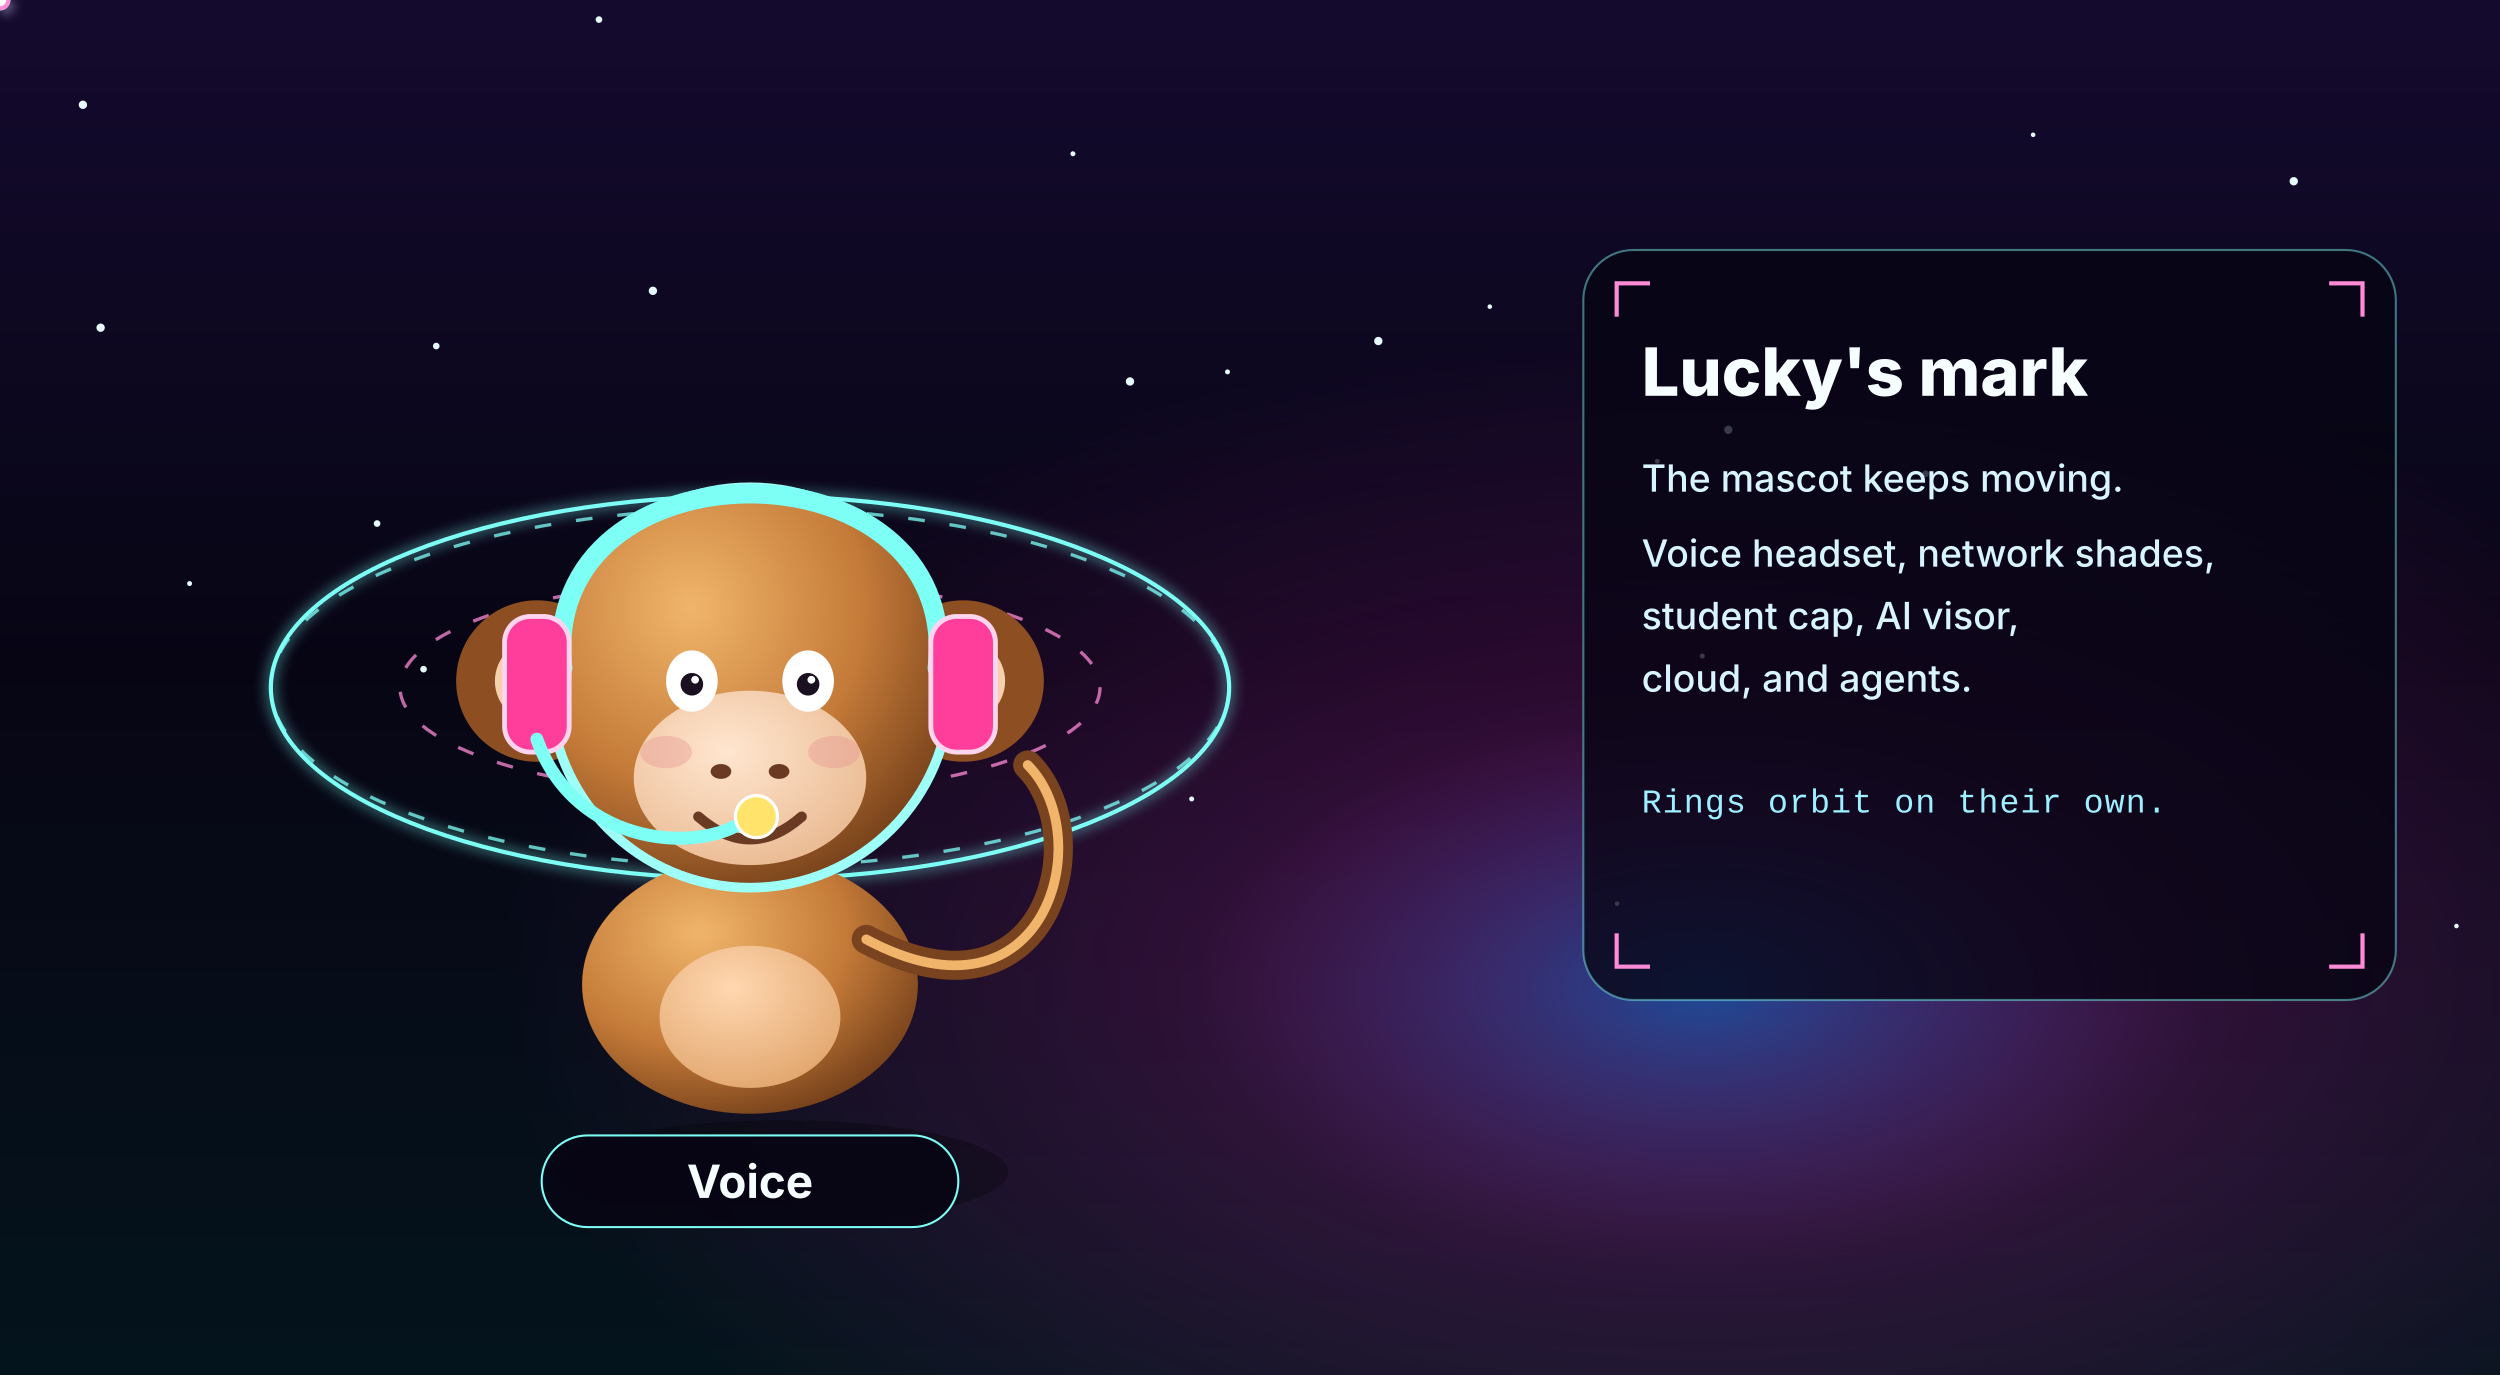
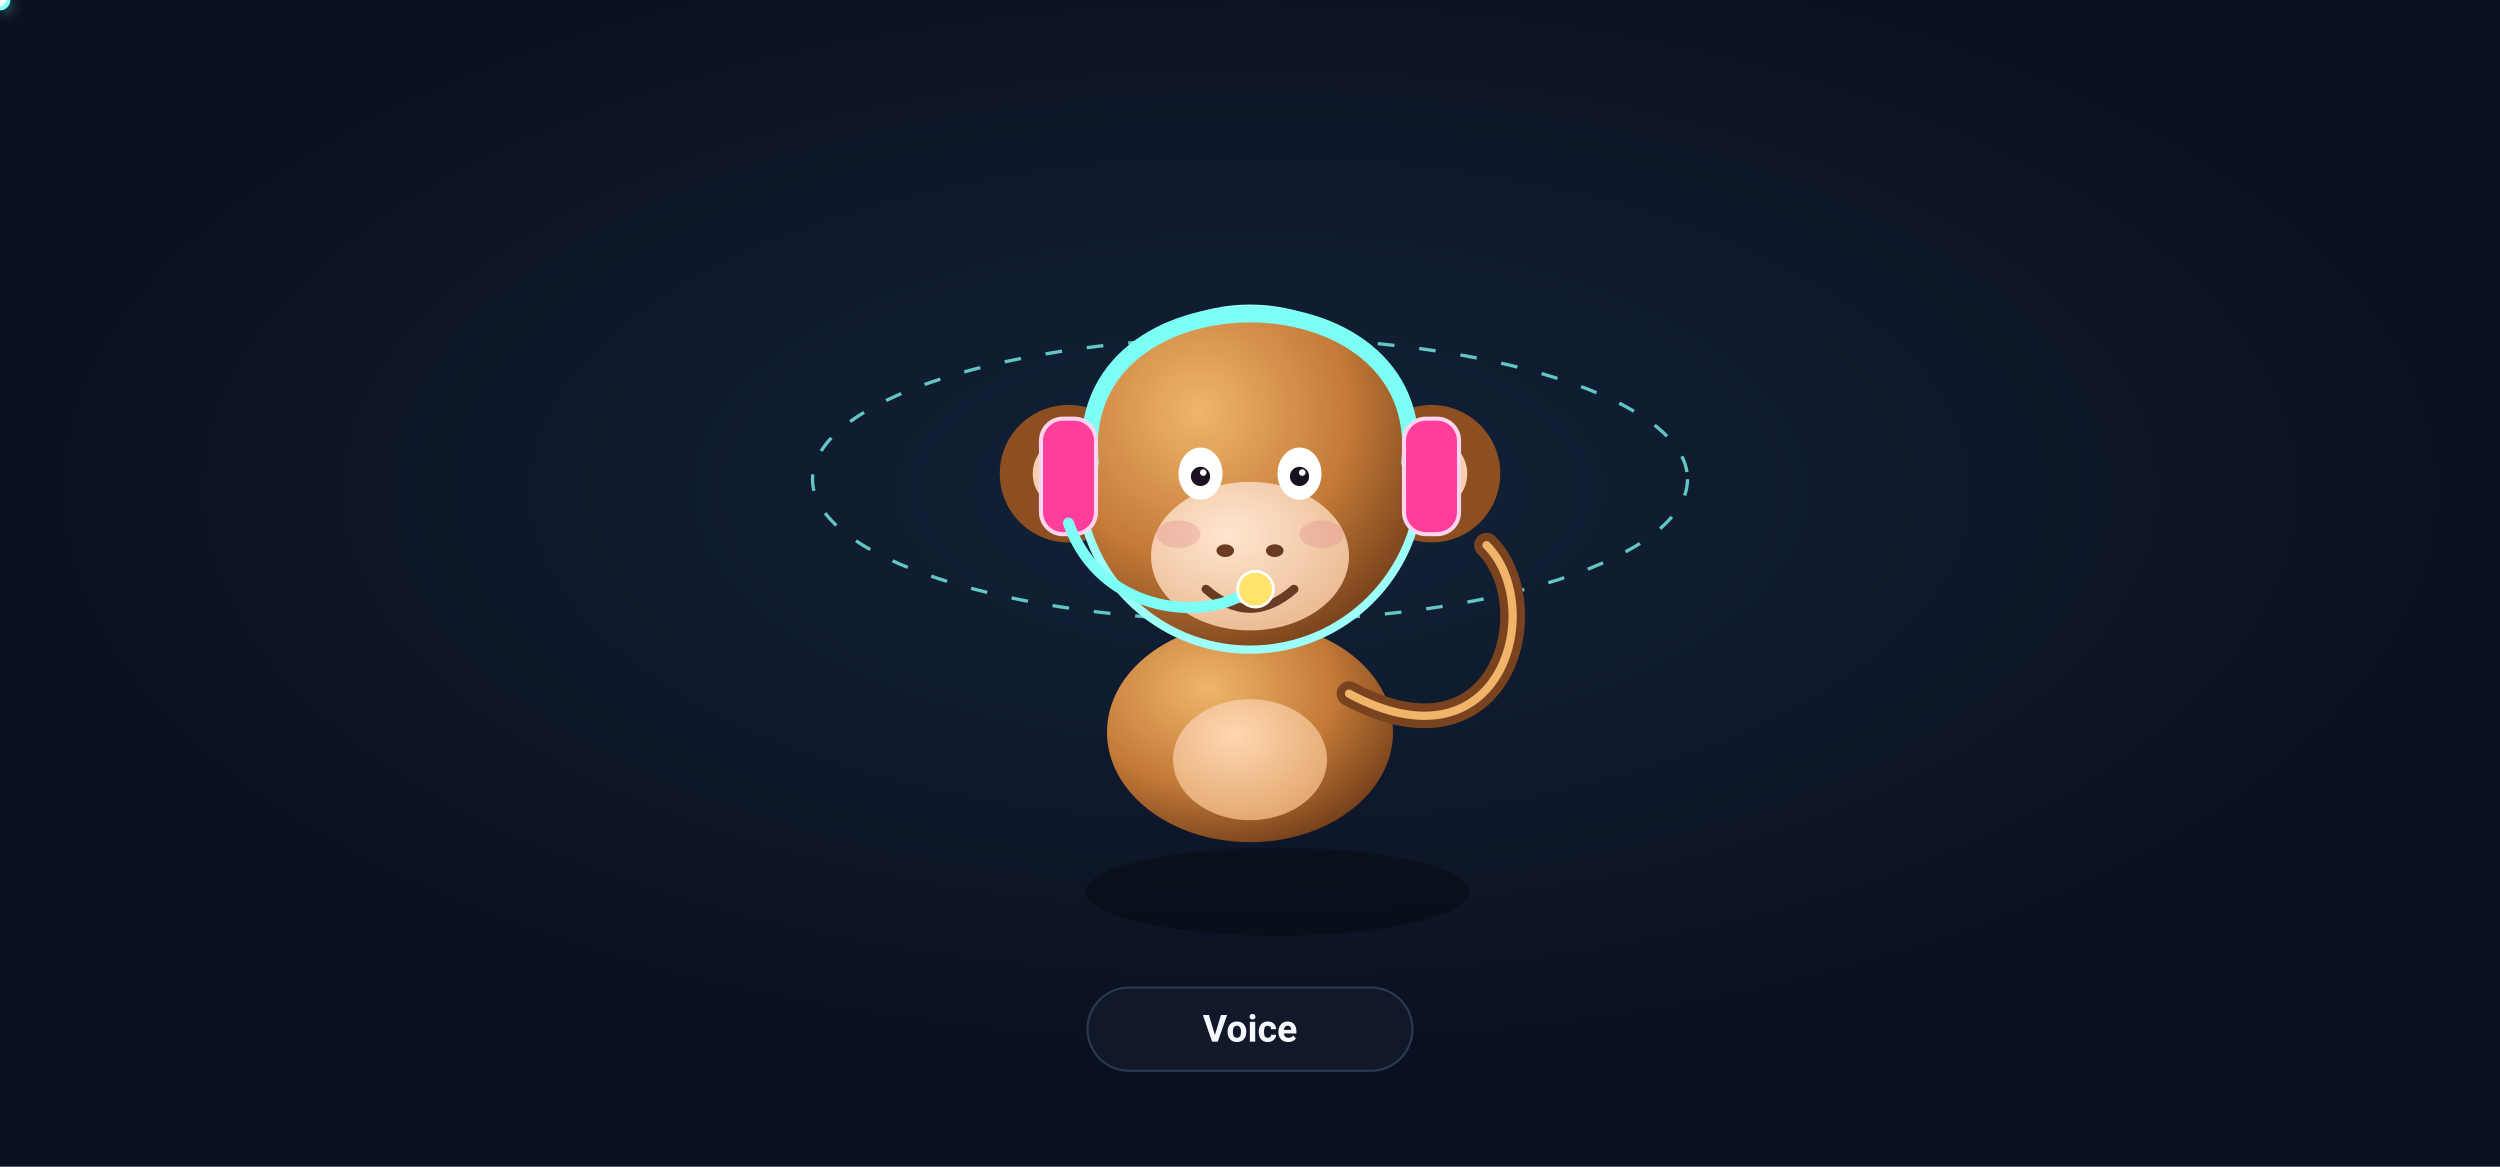
- <svg xmlns="http://www.w3.org/2000/svg" viewBox="0 0 1200 660" width="1200" height="660" role="img">
+ <svg xmlns="http://www.w3.org/2000/svg" viewBox="0 0 1200 560" width="1200" height="560" role="img">
  <defs>
    <style type="text/css">
@keyframes pulse { 0%,100% { opacity: .25 } 50% { opacity: 1 } }
@keyframes dash { to { stroke-dashoffset: -180 } }
.pulse { animation: pulse 2.8s ease-in-out infinite }
.dash { stroke-dasharray: 8 12; animation: dash 7s linear infinite }
@media (prefers-reduced-motion: reduce) {
  .pulse, .dash { animation: none }
}
</style>
    <filter id="glow" x="-60%" y="-60%" width="220%" height="220%">
      <feGaussianBlur stdDeviation="3.2" result="b" />
      <feMerge>
        <feMergeNode in="b" />
        <feMergeNode in="SourceGraphic" />
      </feMerge>
    </filter>
    <linearGradient id="bg" x1="0" y1="0" x2="0" y2="1">
      <stop offset="0" stop-color="#140a2e" />
      <stop offset="0.48" stop-color="#070514" />
      <stop offset="1" stop-color="#04141c" />
    </linearGradient>
    <radialGradient id="horizon" cx="68%" cy="72%" r="48%">
      <stop offset="0" stop-color="#2f7dff" stop-opacity="0.55" />
      <stop offset="0.42" stop-color="#ff2bd6" stop-opacity="0.16" />
      <stop offset="1" stop-color="#ff2bd6" stop-opacity="0" />
    </radialGradient>
    <linearGradient id="sheen" x1="0" y1="0" x2="1" y2="0">
      <stop offset="0" stop-color="#fff" stop-opacity="0" />
      <stop offset="0.5" stop-color="#fff" stop-opacity="0.22" />
      <stop offset="1" stop-color="#fff" stop-opacity="0" />
    </linearGradient>
    <linearGradient id="scan" x1="0" y1="0" x2="0" y2="1">
      <stop offset="0" stop-color="#fff" stop-opacity="0" />
      <stop offset="0.5" stop-color="#bffcff" stop-opacity="0.18" />
      <stop offset="1" stop-color="#fff" stop-opacity="0" />
    </linearGradient>
    <radialGradient id="fur" cx="35%" cy="30%" r="80%">
      <stop offset="0" stop-color="#f0b56a" />
      <stop offset="0.55" stop-color="#c47a38" />
      <stop offset="1" stop-color="#6a3816" />
    </radialGradient>
    <radialGradient id="muzzle" cx="40%" cy="35%" r="80%">
      <stop offset="0" stop-color="#ffe6cf" />
      <stop offset="1" stop-color="#e7b48a" />
    </radialGradient>
    <radialGradient id="chest" cx="40%" cy="30%" r="80%">
      <stop offset="0" stop-color="#ffd7b0" />
      <stop offset="1" stop-color="#e0a36a" />
    </radialGradient>
    <linearGradient id="card" x1="0" y1="0" x2="1" y2="1">
      <stop offset="0" stop-color="#161033" />
      <stop offset="1" stop-color="#0b1a2a" />
    </linearGradient>
+     <linearGradient id="quiet" x1="0" y1="0" x2="1" y2="0">
+       <stop offset="0" stop-color="#0b1020" />
+       <stop offset="0.80" stop-color="#0b1020" />
+       <stop offset="1" stop-color="#0b1020" stop-opacity="0" />
+     </linearGradient>
+     <linearGradient id="quietv" x1="0" y1="0" x2="0" y2="1">
+       <stop offset="0" stop-color="#0b1020" />
+       <stop offset="0.68" stop-color="#0b1020" />
+       <stop offset="1" stop-color="#0b1020" stop-opacity="0" />
+     </linearGradient>
+     <radialGradient id="glowbg" cx="50%" cy="42%" r="48%">
+       <stop offset="0" stop-color="#1a3a55" stop-opacity="0.45" />
+       <stop offset="1" stop-color="#1a3a55" stop-opacity="0" />
+     </radialGradient>
  </defs>
-   <rect width="1200" height="660" fill="url(#bg)" />
-   <rect width="1200" height="660" fill="url(#horizon)" />
-   <circle cx="203.3" cy="321.2" r="1.6" fill="#e7fbff">
-     <animate attributeName="opacity" values="0.15;0.95;0.15" dur="4.0s" repeatCount="indefinite" />
-   </circle>
-   <circle cx="263.8" cy="367.9" r="1.2" fill="#e7fbff">
-     <animate attributeName="opacity" values="0.15;0.95;0.15" dur="4.1s" repeatCount="indefinite" />
-   </circle>
-   <circle cx="287.5" cy="9.4" r="1.6" fill="#e7fbff">
-     <animate attributeName="opacity" values="0.15;0.95;0.15" dur="5.6s" repeatCount="indefinite" />
-   </circle>
-   <circle cx="515.0" cy="73.8" r="1.2" fill="#e7fbff">
-     <animate attributeName="opacity" values="0.15;0.95;0.15" dur="5.5s" repeatCount="indefinite" />
-   </circle>
-   <circle cx="829.6" cy="206.3" r="2.0" fill="#e7fbff">
-     <animate attributeName="opacity" values="0.15;0.95;0.15" dur="4.5s" repeatCount="indefinite" />
-   </circle>
-   <circle cx="48.3" cy="157.3" r="2.0" fill="#e7fbff">
-     <animate attributeName="opacity" values="0.15;0.95;0.15" dur="4.8s" repeatCount="indefinite" />
-   </circle>
-   <circle cx="776.2" cy="433.8" r="1.1" fill="#e7fbff">
-     <animate attributeName="opacity" values="0.15;0.95;0.15" dur="2.9s" repeatCount="indefinite" />
-   </circle>
-   <circle cx="975.9" cy="64.7" r="1.1" fill="#e7fbff">
-     <animate attributeName="opacity" values="0.15;0.95;0.15" dur="3.9s" repeatCount="indefinite" />
-   </circle>
-   <circle cx="661.6" cy="163.7" r="2.0" fill="#e7fbff">
-     <animate attributeName="opacity" values="0.15;0.95;0.15" dur="2.9s" repeatCount="indefinite" />
-   </circle>
-   <circle cx="795.5" cy="221.4" r="1.2" fill="#e7fbff">
-     <animate attributeName="opacity" values="0.15;0.95;0.15" dur="2.7s" repeatCount="indefinite" />
-   </circle>
-   <circle cx="241.7" cy="313.9" r="1.1" fill="#e7fbff">
-     <animate attributeName="opacity" values="0.15;0.95;0.15" dur="2.8s" repeatCount="indefinite" />
-   </circle>
-   <circle cx="572.0" cy="383.5" r="1.2" fill="#e7fbff">
-     <animate attributeName="opacity" values="0.15;0.95;0.15" dur="3.6s" repeatCount="indefinite" />
-   </circle>
-   <circle cx="181.0" cy="251.3" r="1.6" fill="#e7fbff">
-     <animate attributeName="opacity" values="0.15;0.95;0.15" dur="3.6s" repeatCount="indefinite" />
-   </circle>
-   <circle cx="542.4" cy="183.1" r="2.0" fill="#e7fbff">
-     <animate attributeName="opacity" values="0.15;0.95;0.15" dur="3.7s" repeatCount="indefinite" />
-   </circle>
-   <circle cx="39.8" cy="50.3" r="2.0" fill="#e7fbff">
-     <animate attributeName="opacity" values="0.15;0.95;0.15" dur="2.4s" repeatCount="indefinite" />
-   </circle>
-   <circle cx="91.0" cy="280.1" r="1.2" fill="#e7fbff">
-     <animate attributeName="opacity" values="0.15;0.95;0.15" dur="4.3s" repeatCount="indefinite" />
-   </circle>
-   <circle cx="385.3" cy="452.9" r="1.1" fill="#e7fbff">
-     <animate attributeName="opacity" values="0.15;0.95;0.15" dur="3.0s" repeatCount="indefinite" />
-   </circle>
-   <circle cx="209.4" cy="166.1" r="1.6" fill="#e7fbff">
-     <animate attributeName="opacity" values="0.15;0.95;0.15" dur="3.6s" repeatCount="indefinite" />
-   </circle>
-   <circle cx="715.1" cy="147.2" r="1.1" fill="#e7fbff">
-     <animate attributeName="opacity" values="0.15;0.95;0.15" dur="3.0s" repeatCount="indefinite" />
-   </circle>
-   <circle cx="1101.0" cy="87.0" r="2.0" fill="#e7fbff">
-     <animate attributeName="opacity" values="0.15;0.95;0.15" dur="3.7s" repeatCount="indefinite" />
-   </circle>
-   <circle cx="817.1" cy="314.9" r="1.2" fill="#e7fbff">
-     <animate attributeName="opacity" values="0.15;0.95;0.15" dur="3.8s" repeatCount="indefinite" />
-   </circle>
-   <circle cx="1179.1" cy="444.5" r="1.1" fill="#e7fbff">
-     <animate attributeName="opacity" values="0.15;0.95;0.15" dur="5.4s" repeatCount="indefinite" />
-   </circle>
-   <circle cx="589.2" cy="178.5" r="1.2" fill="#e7fbff">
-     <animate attributeName="opacity" values="0.15;0.95;0.15" dur="5.6s" repeatCount="indefinite" />
-   </circle>
-   <circle cx="299.1" cy="263.1" r="2.0" fill="#e7fbff">
-     <animate attributeName="opacity" values="0.15;0.95;0.15" dur="5.1s" repeatCount="indefinite" />
-   </circle>
-   <circle cx="924.3" cy="227.4" r="1.6" fill="#e7fbff">
-     <animate attributeName="opacity" values="0.15;0.95;0.15" dur="2.6s" repeatCount="indefinite" />
-   </circle>
-   <circle cx="313.4" cy="139.6" r="2.0" fill="#e7fbff">
-     <animate attributeName="opacity" values="0.15;0.95;0.15" dur="3.2s" repeatCount="indefinite" />
-   </circle>
-   <ellipse cx="360" cy="330" rx="230" ry="92" fill="none" stroke="#7dfff6" stroke-width="2" class="pulse" filter="url(#glow)" />
-   <ellipse cx="360" cy="330" rx="230" ry="86" fill="none" stroke="#7dfff6" stroke-width="1.6" stroke-opacity="0.75" class="dash" />
+   <rect width="1200" height="560" fill="#0b1020" />
+   <rect width="1200" height="560" fill="url(#glowbg)" />
+   <ellipse cx="600" cy="230" rx="210" ry="68" fill="none" stroke="#7dfff6" stroke-width="1.6" stroke-opacity="0.75" class="dash" />
  <circle r="5" fill="#7dfff6" filter="url(#glow)">
-     <animateMotion dur="12s" begin="0s" repeatCount="indefinite" path="M130.0,330.0 a230.0,86.0 0 1 1 460.0,0 a230.0,86.0 0 1 1 -460.0,0" />
+     <animateMotion dur="16s" begin="0s" repeatCount="indefinite" path="M390.0,230.0 a210.0,68.0 0 1 1 420.0,0 a210.0,68.0 0 1 1 -420.0,0" />
  </circle>
  <circle r="3" fill="#fff">
-     <animateMotion dur="12s" begin="1.6s" repeatCount="indefinite" path="M130.0,330.0 a230.0,86.0 0 1 1 460.0,0 a230.0,86.0 0 1 1 -460.0,0" />
+     <animateMotion dur="16s" begin="1.6s" repeatCount="indefinite" path="M390.0,230.0 a210.0,68.0 0 1 1 420.0,0 a210.0,68.0 0 1 1 -420.0,0" />
  </circle>
-   <ellipse cx="360" cy="330" rx="168" ry="52" fill="none" stroke="#ff8ad6" stroke-width="1.6" stroke-opacity="0.75" class="dash" />
-   <circle r="5" fill="#ff8ad6" filter="url(#glow)">
-     <animateMotion dur="8s" begin="0.6s" repeatCount="indefinite" path="M192.0,330.0 a168.0,52.0 0 1 0 336.0,0 a168.0,52.0 0 1 0 -336.0,0" />
-   </circle>
-   <circle r="3" fill="#fff">
-     <animateMotion dur="8s" begin="0.6s" repeatCount="indefinite" path="M192.0,330.0 a168.0,52.0 0 1 0 336.0,0 a168.0,52.0 0 1 0 -336.0,0" />
-   </circle>
-   <g transform="translate(360 330) scale(1.55)">
+   <g transform="translate(600 230) scale(1.32)">
    <ellipse cx="10" cy="150" rx="70" ry="16" fill="#000" opacity="0.28" />
    <g>
      <animateTransform attributeName="transform" type="translate" values="0 0;0 -8;0 0" dur="3.4s" repeatCount="indefinite" />
      <ellipse cx="0" cy="92" rx="52" ry="40" fill="url(#fur)" />
      <ellipse cx="0" cy="102" rx="28" ry="22" fill="url(#chest)" />
      <g>
        <animateTransform attributeName="transform" type="rotate" values="-10 40 78;18 40 78;-10 40 78" dur="2.6s" repeatCount="indefinite" />
        <path d="M36 78 C92 108 108 46 86 24" fill="none" stroke="#7a4320" stroke-width="9" stroke-linecap="round" />
        <path d="M36 78 C92 108 108 46 86 24" fill="none" stroke="#f0b56a" stroke-width="3" stroke-linecap="round" />
      </g>
      <circle cx="-66" cy="-2" r="25" fill="#8d4e22" />
      <circle cx="-66" cy="-2" r="13" fill="#f6d0ae" />
      <circle cx="66" cy="-2" r="25" fill="#8d4e22" />
      <circle cx="66" cy="-2" r="13" fill="#f6d0ae" />
      <circle cx="0" cy="0" r="62" fill="url(#fur)" stroke="#9dfff8" stroke-width="3" />
      <ellipse cx="0" cy="28" rx="36" ry="27" fill="url(#muzzle)" />
      <ellipse cx="-18" cy="-2" rx="8" ry="9.5" fill="#fff">
        <animate attributeName="ry" values="9.5;9.5;1.1;9.5" keyTimes="0;0.9;0.94;1" dur="4.8s" repeatCount="indefinite" />
      </ellipse>
      <ellipse cx="18" cy="-2" rx="8" ry="9.5" fill="#fff">
        <animate attributeName="ry" values="9.5;9.5;1.1;9.5" keyTimes="0;0.9;0.94;1" dur="4.8s" repeatCount="indefinite" />
      </ellipse>
      <circle cx="-18" cy="-1" r="3.5" fill="#1a1020" />
      <circle cx="18" cy="-1" r="3.5" fill="#1a1020" />
      <circle cx="-17" cy="-2.4" r="1.2" fill="#fff" />
      <circle cx="19" cy="-2.4" r="1.2" fill="#fff" />
      <ellipse cx="-9" cy="26" rx="3.2" ry="2.3" fill="#6a3a22" />
      <ellipse cx="9" cy="26" rx="3.2" ry="2.3" fill="#6a3a22" />
      <path d="M-16 40 Q0 54 16 40" fill="none" stroke="#6a3a22" stroke-width="3.2" stroke-linecap="round" />
      <ellipse cx="-26" cy="20" rx="8" ry="5" fill="#e38b8b" opacity="0.35" />
      <ellipse cx="26" cy="20" rx="8" ry="5" fill="#e38b8b" opacity="0.35" />
      <g opacity="1">
        <animate attributeName="opacity" calcMode="discrete" values="1;0" keyTimes="0;0.167" dur="27s" repeatCount="indefinite" />
        <path d="M-58 -6 C-66 -78 66 -78 58 -6" fill="none" stroke="#7dfff6" stroke-width="6" stroke-linecap="round" />
        <rect x="-76" y="-22" width="20" height="42" rx="8" fill="#ff3d9a" stroke="#ffd4ee" stroke-width="1.5" />
        <rect x="56" y="-22" width="20" height="42" rx="8" fill="#ff3d9a" stroke="#ffd4ee" stroke-width="1.5" />
        <path d="M-66 16 C-54 50 -14 52 0 40" fill="none" stroke="#7dfff6" stroke-width="4" stroke-linecap="round" />
        <circle cx="2" cy="40" r="6.5" fill="#ffe36a" stroke="#fff" stroke-width="1" />
      </g>
      <g opacity="0">
        <animate attributeName="opacity" calcMode="discrete" values="0;1;0" keyTimes="0;0.167;0.333" dur="27s" repeatCount="indefinite" />
        <rect x="-48" y="-22" width="96" height="28" rx="8" fill="#071018" stroke="#7dfff6" stroke-width="3" />
        <circle cx="-24" cy="-8" r="3.2" fill="#7dfff6" />
        <circle cx="2" cy="-8" r="3.2" fill="#ff3d9a" />
        <circle cx="24" cy="-8" r="3.2" fill="#ffe36a" />
        <path d="M-24 -8 H2 H24" fill="none" stroke="#bffcff" stroke-width="1.5" />
        <path d="M-48 -8 H-64 M48 -8 H64" fill="none" stroke="#7dfff6" stroke-width="3" stroke-linecap="round" />
      </g>
      <g opacity="0">
        <animate attributeName="opacity" calcMode="discrete" values="0;1;0" keyTimes="0;0.333;0.5" dur="27s" repeatCount="indefinite" />
        <polygon points="0,-112 -82,-72 0,-40 82,-72" fill="#2a1460" stroke="#e4d4ff" stroke-width="2" />
        <rect x="-40" y="-48" width="80" height="14" rx="2" fill="#43208e" />
        <path d="M74 -72 V-34" stroke="#ffe36a" stroke-width="3" stroke-linecap="round" />
        <circle cx="74" cy="-30" r="5" fill="#ffe36a">
          <animate attributeName="cy" values="-30;-16;-30" dur="1.5s" repeatCount="indefinite" />
          <animate attributeName="cx" values="74;86;74" dur="1.5s" repeatCount="indefinite" />
        </circle>
      </g>
      <g opacity="0">
        <animate attributeName="opacity" calcMode="discrete" values="0;1;0" keyTimes="0;0.5;0.667" dur="27s" repeatCount="indefinite" />
        <rect x="-52" y="-18" width="104" height="24" rx="12" fill="#04140c" stroke="#7cff6b" stroke-width="3" />
        <rect x="-46" y="-14" width="24" height="16" rx="7" fill="#7cff6b" opacity="0.9">
          <animate attributeName="x" values="-46;24;-46" dur="2.1s" repeatCount="indefinite" />
        </rect>
      </g>
      <g opacity="0">
        <animate attributeName="opacity" calcMode="discrete" values="0;1;0" keyTimes="0;0.667;0.833" dur="27s" repeatCount="indefinite" />
        <g transform="translate(0,-102)">
          <ellipse cx="-18" cy="10" rx="20" ry="14" fill="#d9fbff" />
          <ellipse cx="16" cy="8" rx="24" ry="16" fill="#f7feff" />
          <ellipse cx="0" cy="-8" rx="18" ry="14" fill="#bff7ff" />
          <ellipse cx="6" cy="12" rx="30" ry="12" fill="#e9fdff" />
        </g>
        <g transform="translate(0,78)">
          <rect x="-18" y="-14" width="36" height="26" rx="3" fill="#102033" stroke="#7dfff6" stroke-width="2" />
          <path d="M-18 -4 H-24 M-18 6 H-24 M18 -4 H24 M18 6 H24" stroke="#7dfff6" stroke-width="2" />
          <path d="M-8 -8 V8 M0 -8 V8 M8 -8 V8" stroke="#7cff6b" stroke-width="2" />
        </g>
      </g>
      <g opacity="0">
        <animate attributeName="opacity" calcMode="discrete" values="0;1" keyTimes="0;0.833" dur="27s" repeatCount="indefinite" />
        <ellipse cx="0" cy="-6" rx="92" ry="30" fill="none" stroke="#ffe36a" stroke-width="2" stroke-dasharray="4 6" />
        <g>
          <animateTransform attributeName="transform" type="rotate" from="0" to="360" dur="6s" repeatCount="indefinite" />
          <circle cx="90" cy="-6" r="5" fill="#ffe36a" />
          <circle cx="-36" cy="-34" r="4" fill="#7dfff6" />
          <circle cx="-48" cy="18" r="3.5" fill="#ff3d9a" />
        </g>
        <path d="M0 -62 V-98" stroke="#e4d4ff" stroke-width="3" stroke-linecap="round" />
        <circle cx="0" cy="-104" r="6" fill="#ff3d9a">
          <animate attributeName="opacity" values="1;.25;1" dur="1.3s" repeatCount="indefinite" />
        </circle>
      </g>
    </g>
  </g>
  <g opacity="1">
-     <animate attributeName="opacity" calcMode="discrete" values="1;0" keyTimes="0;0.167" dur="27s" repeatCount="indefinite" />&gt;<rect x="260" y="545" width="200" height="44" rx="22" fill="#070514" fill-opacity="0.88" stroke="#7dfff6" />
-     <text x="360" y="575" fill="#f7feff" font-size="22" font-weight="700" font-family="'Inter','Segoe UI',Helvetica,Arial,sans-serif" letter-spacing="0" text-anchor="middle" opacity="1">Voice</text>
-   </g>
-   <g opacity="0">
-     <animate attributeName="opacity" calcMode="discrete" values="0;1;0" keyTimes="0;0.167;0.333" dur="27s" repeatCount="indefinite" />&gt;<rect x="260" y="545" width="200" height="44" rx="22" fill="#070514" fill-opacity="0.88" stroke="#7dfff6" />
-     <text x="360" y="575" fill="#f7feff" font-size="22" font-weight="700" font-family="'Inter','Segoe UI',Helvetica,Arial,sans-serif" letter-spacing="0" text-anchor="middle" opacity="1">Networks</text>
-   </g>
-   <g opacity="0">
-     <animate attributeName="opacity" calcMode="discrete" values="0;1;0" keyTimes="0;0.333;0.5" dur="27s" repeatCount="indefinite" />&gt;<rect x="260" y="545" width="200" height="44" rx="22" fill="#070514" fill-opacity="0.88" stroke="#7dfff6" />
-     <text x="360" y="575" fill="#f7feff" font-size="22" font-weight="700" font-family="'Inter','Segoe UI',Helvetica,Arial,sans-serif" letter-spacing="0" text-anchor="middle" opacity="1">Student</text>
-   </g>
-   <g opacity="0">
-     <animate attributeName="opacity" calcMode="discrete" values="0;1;0" keyTimes="0;0.5;0.667" dur="27s" repeatCount="indefinite" />&gt;<rect x="260" y="545" width="200" height="44" rx="22" fill="#070514" fill-opacity="0.88" stroke="#7dfff6" />
-     <text x="360" y="575" fill="#f7feff" font-size="22" font-weight="700" font-family="'Inter','Segoe UI',Helvetica,Arial,sans-serif" letter-spacing="0" text-anchor="middle" opacity="1">AI visor</text>
-   </g>
-   <g opacity="0">
-     <animate attributeName="opacity" calcMode="discrete" values="0;1;0" keyTimes="0;0.667;0.833" dur="27s" repeatCount="indefinite" />&gt;<rect x="260" y="545" width="200" height="44" rx="22" fill="#070514" fill-opacity="0.88" stroke="#7dfff6" />
-     <text x="360" y="575" fill="#f7feff" font-size="22" font-weight="700" font-family="'Inter','Segoe UI',Helvetica,Arial,sans-serif" letter-spacing="0" text-anchor="middle" opacity="1">Cloud</text>
-   </g>
-   <g opacity="0">
-     <animate attributeName="opacity" calcMode="discrete" values="0;1" keyTimes="0;0.833" dur="27s" repeatCount="indefinite" />&gt;<rect x="260" y="545" width="200" height="44" rx="22" fill="#070514" fill-opacity="0.88" stroke="#7dfff6" />
-     <text x="360" y="575" fill="#f7feff" font-size="22" font-weight="700" font-family="'Inter','Segoe UI',Helvetica,Arial,sans-serif" letter-spacing="0" text-anchor="middle" opacity="1">Agents</text>
-   </g>
-   <rect x="760" y="120" width="390" height="360" rx="24" fill="#070514" fill-opacity="0.78" stroke="#7dfff6" stroke-opacity="0.45" />
-   <path d="M776 152 V136 H792" fill="none" stroke="#ff8ad6" stroke-width="2" />
-   <path d="M1118 136 H1134 V152" fill="none" stroke="#ff8ad6" stroke-width="2" />
-   <path d="M776 448 V464 H792" fill="none" stroke="#ff8ad6" stroke-width="2" />
-   <path d="M1118 464 H1134 V448" fill="none" stroke="#ff8ad6" stroke-width="2" />
-   <text x="788" y="190" fill="#f7feff" font-size="32" font-weight="800" font-family="'Inter','Segoe UI',Helvetica,Arial,sans-serif" letter-spacing="0" text-anchor="start" opacity="1">Lucky's mark</text>
-   <text x="788" y="236" fill="#d7f4ff" font-size="18" font-weight="500" font-family="'Inter','Segoe UI',Helvetica,Arial,sans-serif" letter-spacing="0" text-anchor="start" opacity="1">The mascot keeps moving.</text>
-   <text x="788" y="272" fill="#d7f4ff" font-size="18" font-weight="500" font-family="'Inter','Segoe UI',Helvetica,Arial,sans-serif" letter-spacing="0" text-anchor="start" opacity="1">Voice headset, network shades,</text>
-   <text x="788" y="302" fill="#d7f4ff" font-size="18" font-weight="500" font-family="'Inter','Segoe UI',Helvetica,Arial,sans-serif" letter-spacing="0" text-anchor="start" opacity="1">student cap, AI visor,</text>
-   <text x="788" y="332" fill="#d7f4ff" font-size="18" font-weight="500" font-family="'Inter','Segoe UI',Helvetica,Arial,sans-serif" letter-spacing="0" text-anchor="start" opacity="1">cloud, and agents.</text>
-   <text x="788" y="390" fill="#9eefff" font-size="16" font-weight="500" font-family="'JetBrains Mono',Consolas,'Courier New',monospace" letter-spacing="0.5" text-anchor="start" opacity="1">Rings orbit on their own.</text>
-   <rect x="0" y="-40" width="1200" height="36" fill="url(#scan)" opacity="0.7">
-     <animate attributeName="y" values="-40;660" dur="6s" repeatCount="indefinite" />
-   </rect>
+     <animate attributeName="opacity" calcMode="discrete" values="1;0" keyTimes="0;0.167" dur="27s" repeatCount="indefinite" />&gt;<rect x="522" y="474" width="156" height="40" rx="20" fill="#10182a" stroke="#2a3a52" />
+     <text x="600" y="500" fill="#f4f7fb" font-size="18" font-weight="600" font-family="system-ui,-apple-system,'Segoe UI',Roboto,Helvetica,Arial,sans-serif" letter-spacing="0" text-anchor="middle" opacity="1">Voice</text>
+   </g>
+   <g opacity="0">
+     <animate attributeName="opacity" calcMode="discrete" values="0;1;0" keyTimes="0;0.167;0.333" dur="27s" repeatCount="indefinite" />&gt;<rect x="522" y="474" width="156" height="40" rx="20" fill="#10182a" stroke="#2a3a52" />
+     <text x="600" y="500" fill="#f4f7fb" font-size="18" font-weight="600" font-family="system-ui,-apple-system,'Segoe UI',Roboto,Helvetica,Arial,sans-serif" letter-spacing="0" text-anchor="middle" opacity="1">Networks</text>
+   </g>
+   <g opacity="0">
+     <animate attributeName="opacity" calcMode="discrete" values="0;1;0" keyTimes="0;0.333;0.5" dur="27s" repeatCount="indefinite" />&gt;<rect x="522" y="474" width="156" height="40" rx="20" fill="#10182a" stroke="#2a3a52" />
+     <text x="600" y="500" fill="#f4f7fb" font-size="18" font-weight="600" font-family="system-ui,-apple-system,'Segoe UI',Roboto,Helvetica,Arial,sans-serif" letter-spacing="0" text-anchor="middle" opacity="1">Student</text>
+   </g>
+   <g opacity="0">
+     <animate attributeName="opacity" calcMode="discrete" values="0;1;0" keyTimes="0;0.5;0.667" dur="27s" repeatCount="indefinite" />&gt;<rect x="522" y="474" width="156" height="40" rx="20" fill="#10182a" stroke="#2a3a52" />
+     <text x="600" y="500" fill="#f4f7fb" font-size="18" font-weight="600" font-family="system-ui,-apple-system,'Segoe UI',Roboto,Helvetica,Arial,sans-serif" letter-spacing="0" text-anchor="middle" opacity="1">AI visor</text>
+   </g>
+   <g opacity="0">
+     <animate attributeName="opacity" calcMode="discrete" values="0;1;0" keyTimes="0;0.667;0.833" dur="27s" repeatCount="indefinite" />&gt;<rect x="522" y="474" width="156" height="40" rx="20" fill="#10182a" stroke="#2a3a52" />
+     <text x="600" y="500" fill="#f4f7fb" font-size="18" font-weight="600" font-family="system-ui,-apple-system,'Segoe UI',Roboto,Helvetica,Arial,sans-serif" letter-spacing="0" text-anchor="middle" opacity="1">Cloud</text>
+   </g>
+   <g opacity="0">
+     <animate attributeName="opacity" calcMode="discrete" values="0;1" keyTimes="0;0.833" dur="27s" repeatCount="indefinite" />&gt;<rect x="522" y="474" width="156" height="40" rx="20" fill="#10182a" stroke="#2a3a52" />
+     <text x="600" y="500" fill="#f4f7fb" font-size="18" font-weight="600" font-family="system-ui,-apple-system,'Segoe UI',Roboto,Helvetica,Arial,sans-serif" letter-spacing="0" text-anchor="middle" opacity="1">Agents</text>
+   </g>
</svg>
